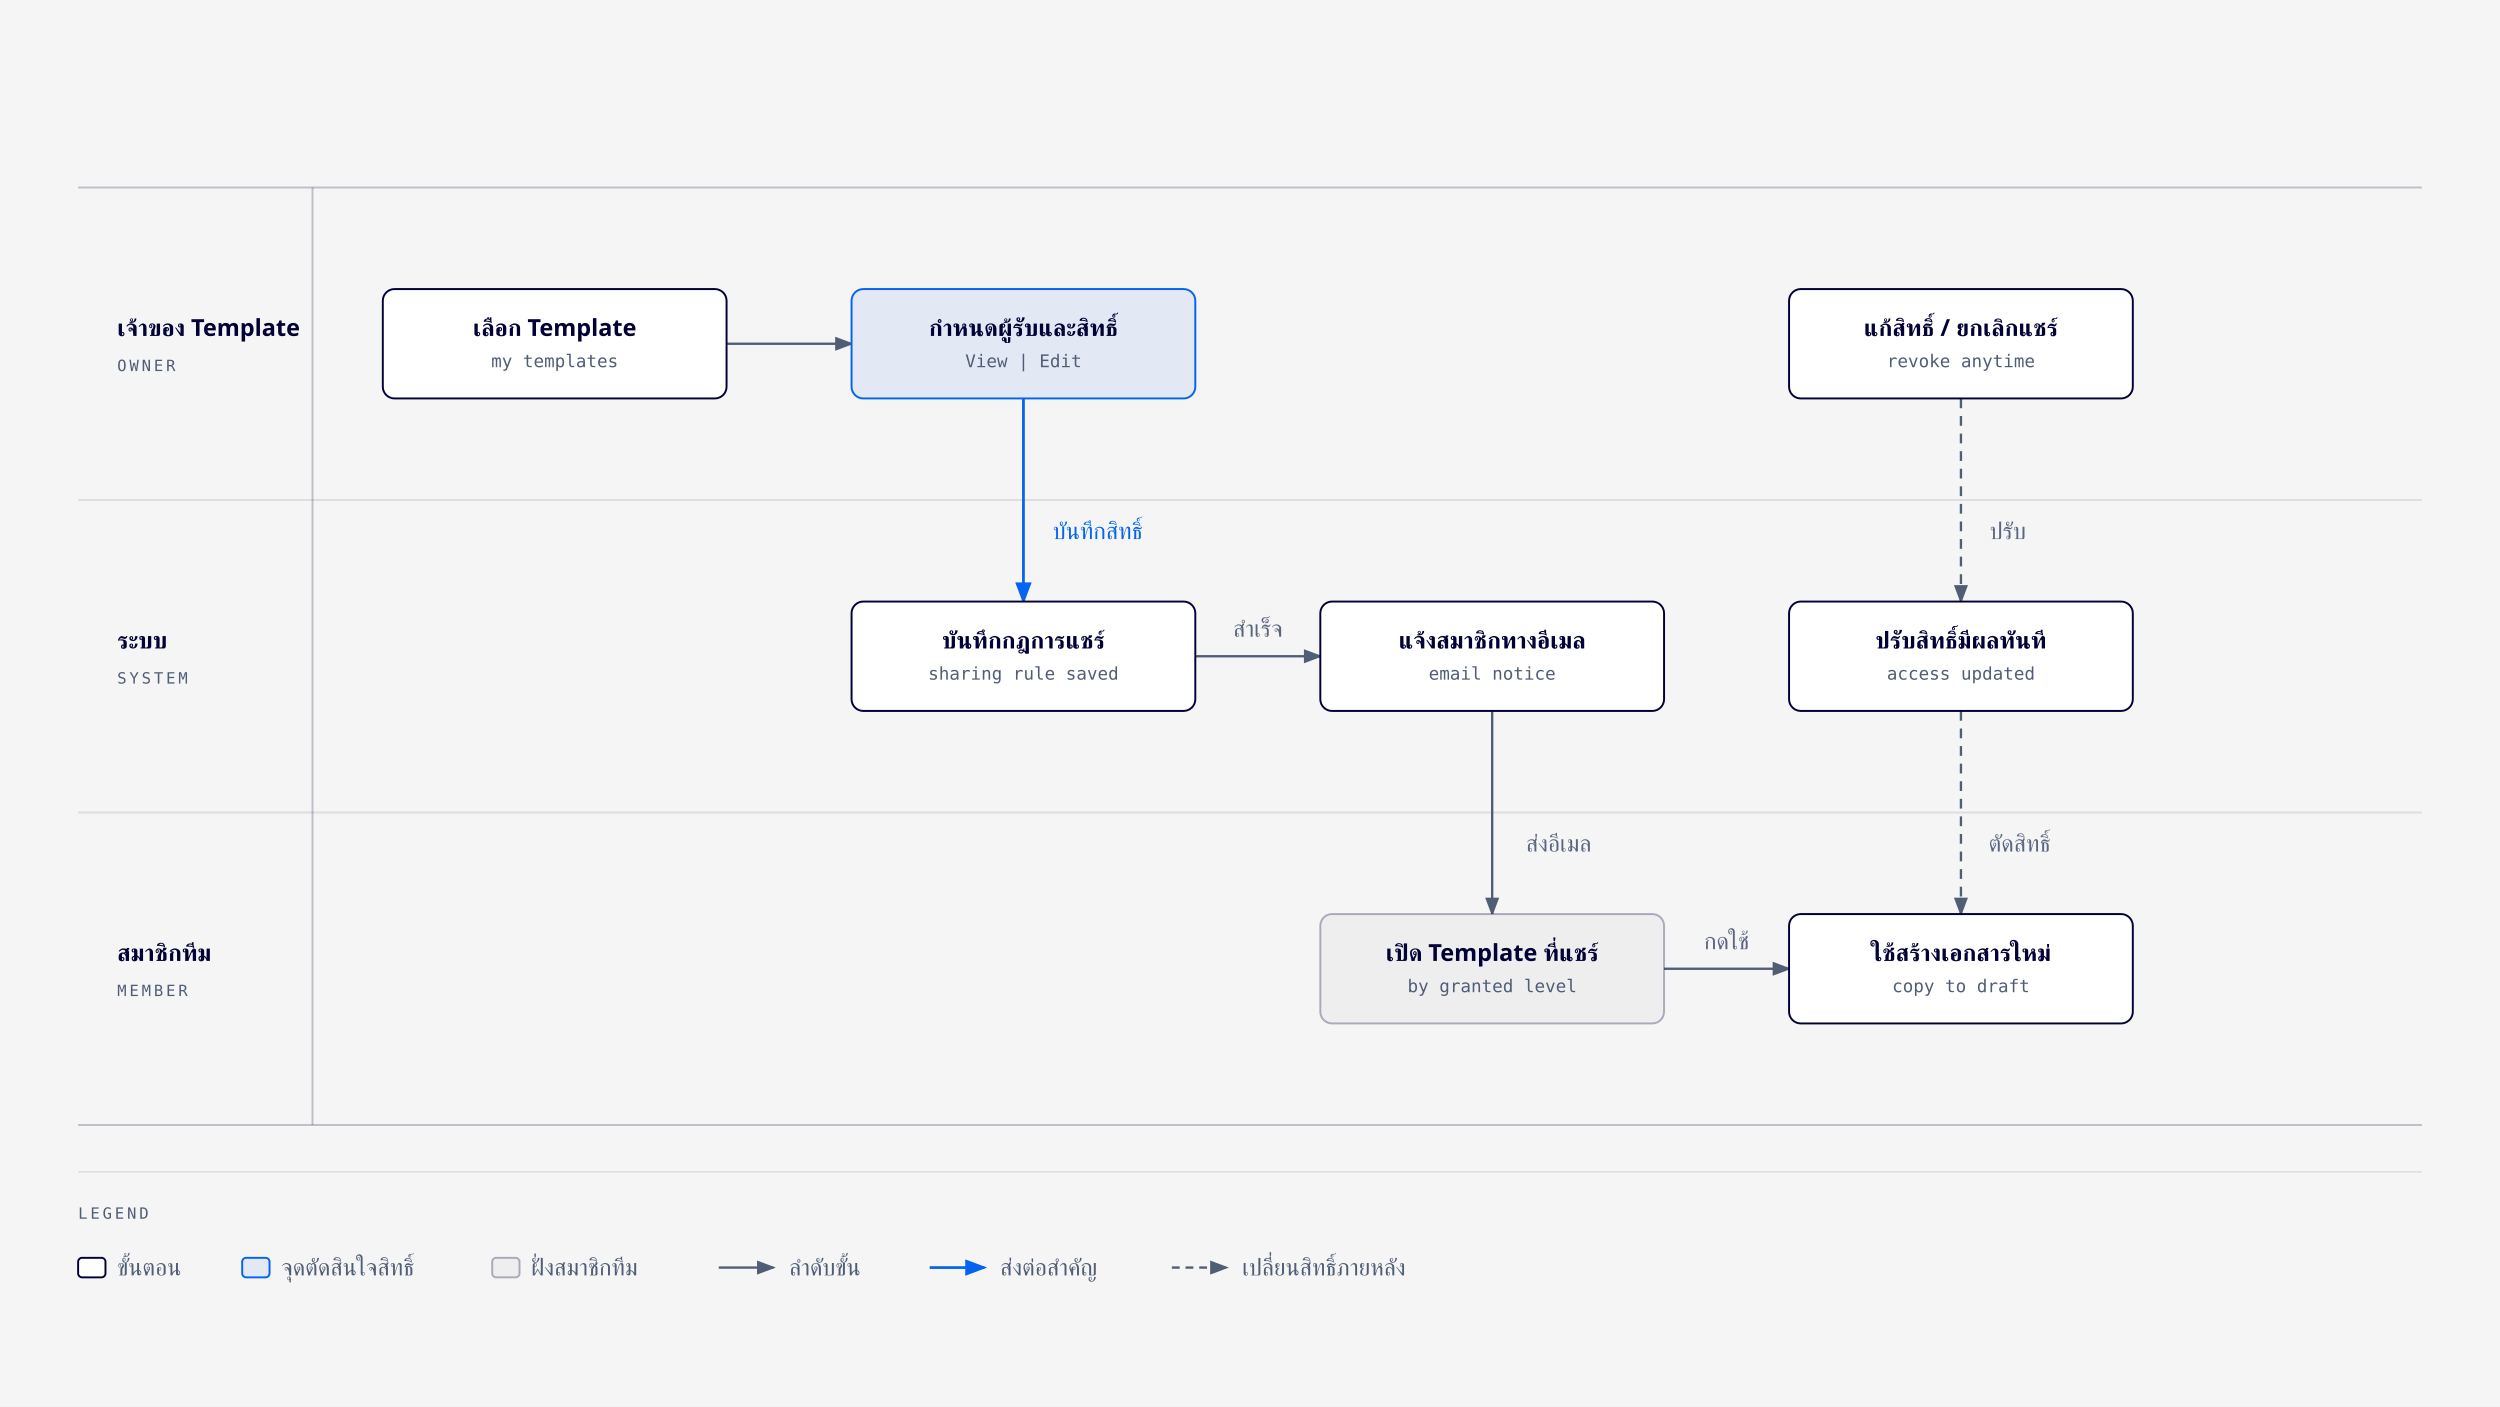
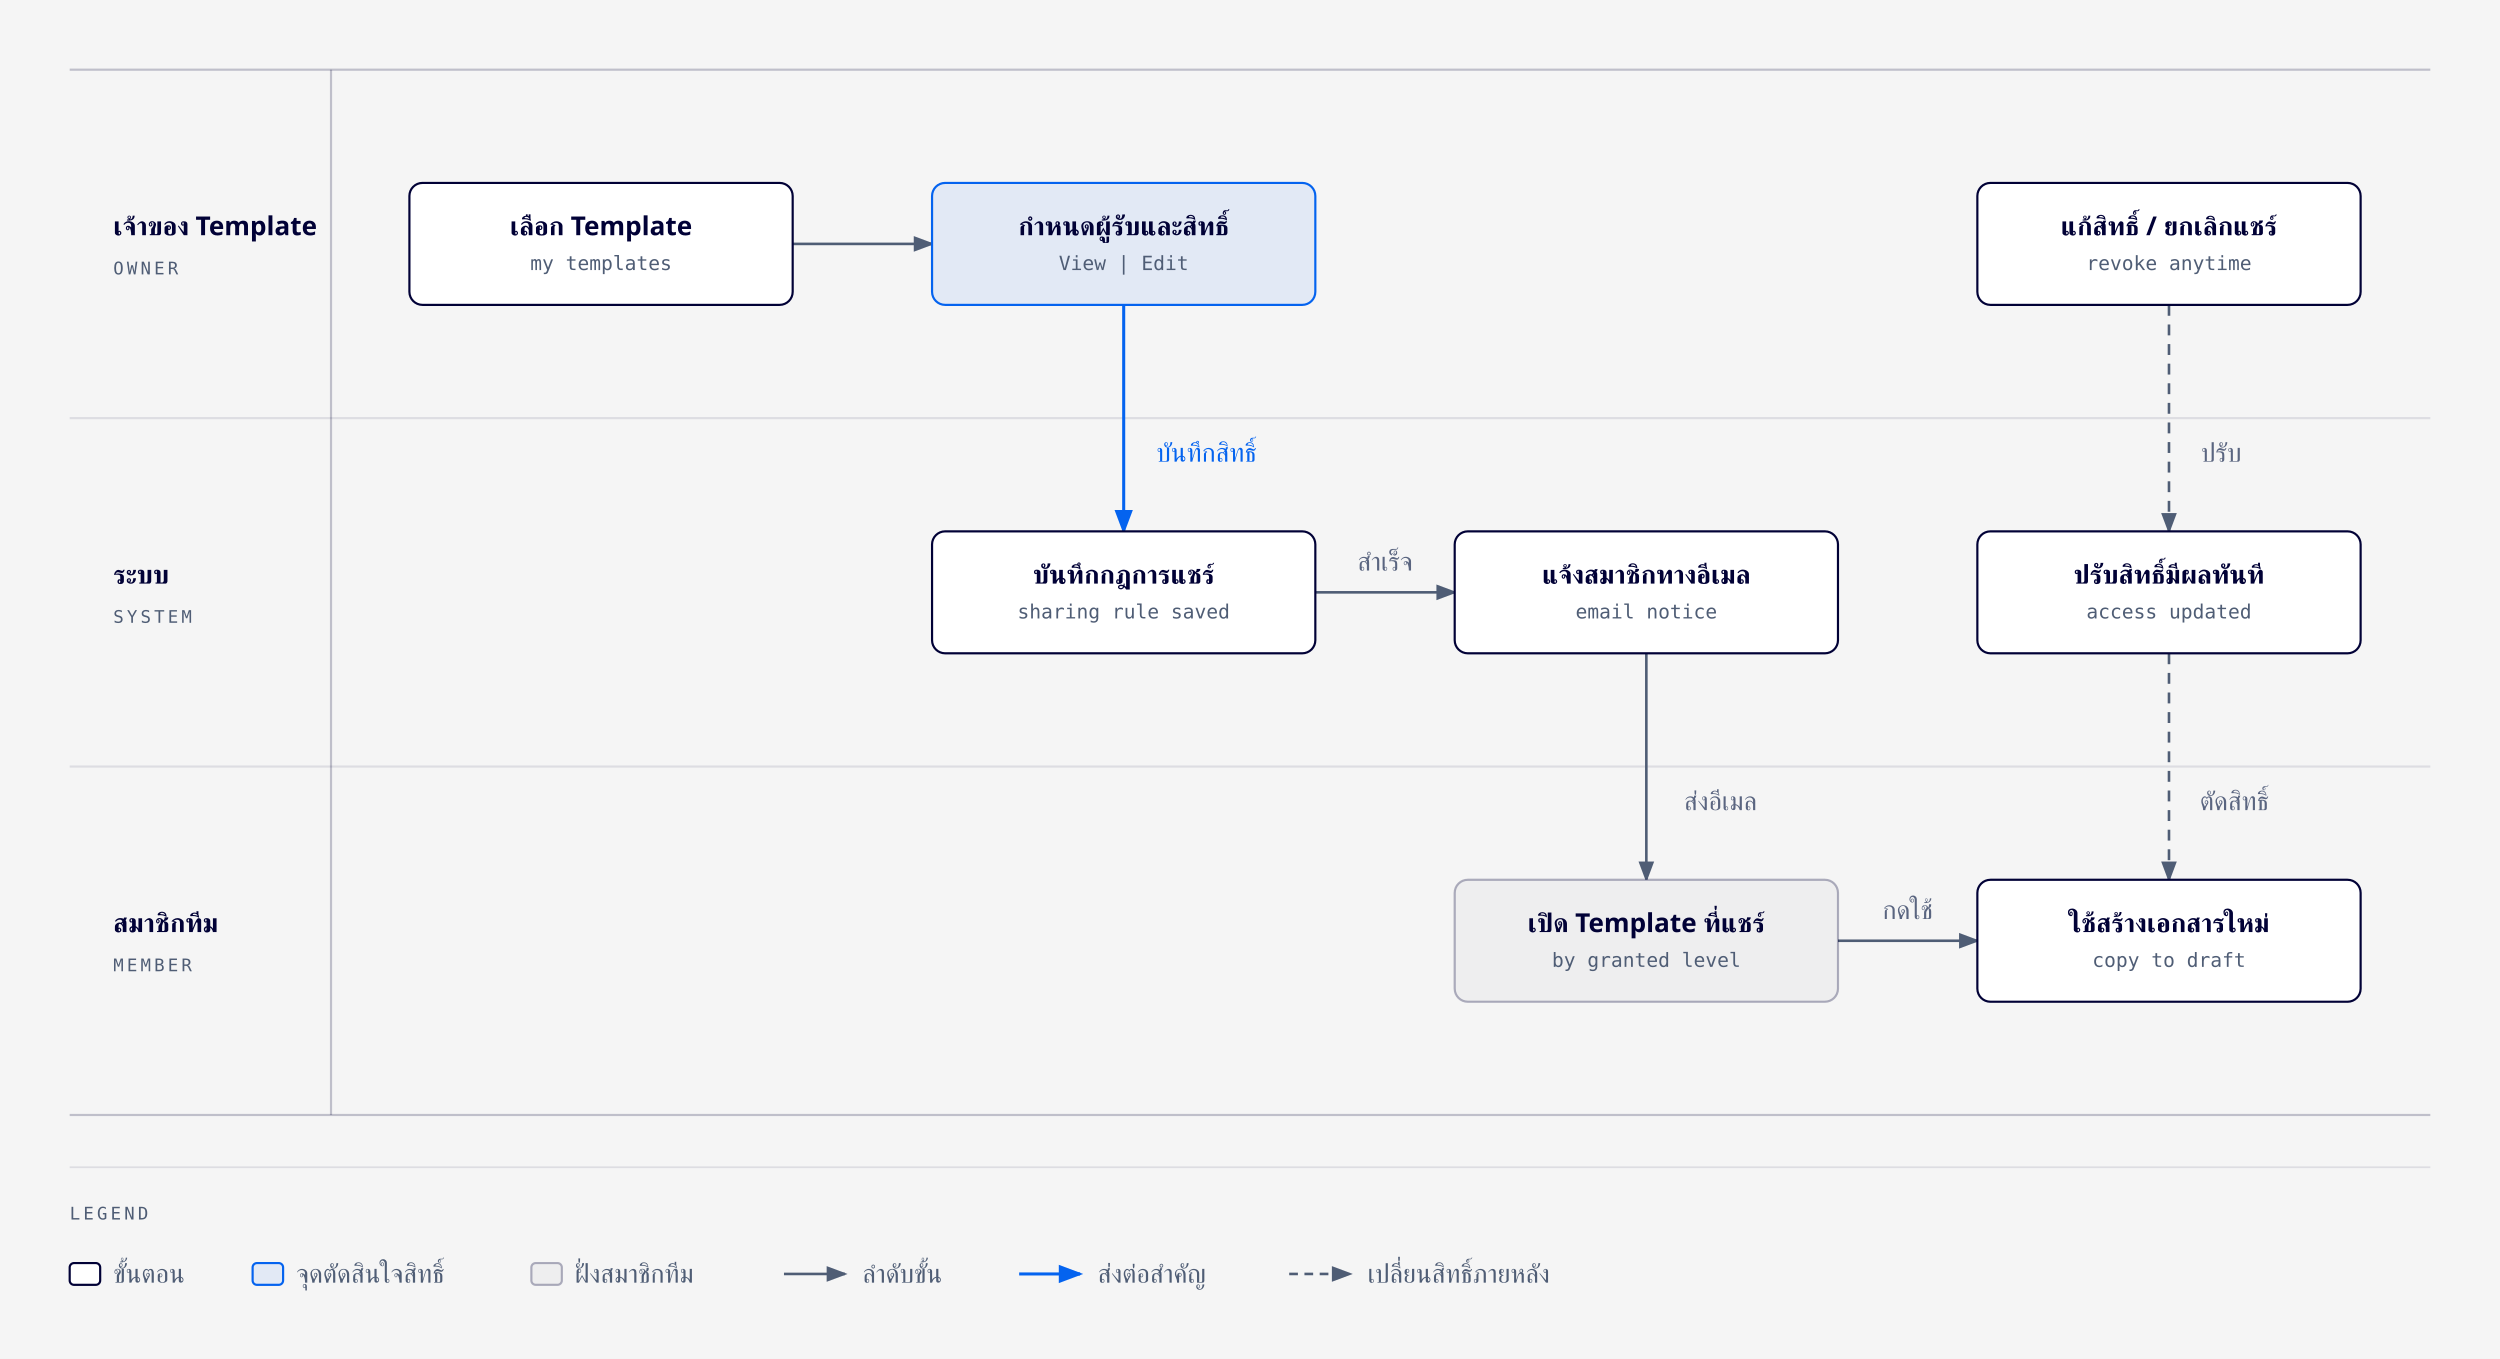
- <svg xmlns="http://www.w3.org/2000/svg" viewBox="0 0 1280 720" width="1280" height="720" role="img" aria-labelledby="template-sharing-title template-sharing-desc">
+ <svg xmlns="http://www.w3.org/2000/svg" viewBox="8 64 1148 624" width="1148" height="624" role="img" aria-labelledby="template-sharing-title template-sharing-desc">
  <defs>
    <marker id="template-sharing-arrow" markerWidth="8" markerHeight="6" refX="7" refY="3" orient="auto">
      <polygon points="0 0, 8 3, 0 6" fill="#4f5d75" />
    </marker>
    <marker id="template-sharing-arrow-accent" markerWidth="8" markerHeight="6" refX="7" refY="3" orient="auto">
      <polygon points="0 0, 8 3, 0 6" fill="#0463EF" />
    </marker>
  </defs>
-   <rect width="100%" height="100%" fill="#f5f5f5" />
-   <line x1="40" y1="96" x2="1240" y2="96" stroke="rgba(1,1,54,0.22)" stroke-width="1" />
-   <line x1="40" y1="256" x2="1240" y2="256" stroke="rgba(1,1,54,0.10)" stroke-width="1" />
-   <line x1="40" y1="416" x2="1240" y2="416" stroke="rgba(1,1,54,0.10)" stroke-width="1" />
-   <line x1="40" y1="576" x2="1240" y2="576" stroke="rgba(1,1,54,0.22)" stroke-width="1" />
+   <rect x="8" y="64" width="1148" height="624" fill="#f5f5f5" />
+   <line x1="40" y1="96" x2="1124" y2="96" stroke="rgba(1,1,54,0.22)" stroke-width="1" />
+   <line x1="40" y1="256" x2="1124" y2="256" stroke="rgba(1,1,54,0.10)" stroke-width="1" />
+   <line x1="40" y1="416" x2="1124" y2="416" stroke="rgba(1,1,54,0.10)" stroke-width="1" />
+   <line x1="40" y1="576" x2="1124" y2="576" stroke="rgba(1,1,54,0.22)" stroke-width="1" />
  <line x1="160" y1="96" x2="160" y2="576" stroke="rgba(1,1,54,0.22)" stroke-width="1" />
  <text x="60" y="172" fill="#010136" font-size="12" font-weight="600" font-family="'Geist', 'IBM Plex Sans Thai', sans-serif">เจ้าของ Template</text>
  <text x="60" y="190" fill="#4f5d75" font-size="8" font-family="'Geist Mono', monospace" letter-spacing="0.18em">OWNER</text>
  <text x="60" y="332" fill="#010136" font-size="12" font-weight="600" font-family="'Geist', 'IBM Plex Sans Thai', sans-serif">ระบบ</text>
  <text x="60" y="350" fill="#4f5d75" font-size="8" font-family="'Geist Mono', monospace" letter-spacing="0.18em">SYSTEM</text>
  <text x="60" y="492" fill="#010136" font-size="12" font-weight="600" font-family="'Geist', 'IBM Plex Sans Thai', sans-serif">สมาชิกทีม</text>
  <text x="60" y="510" fill="#4f5d75" font-size="8" font-family="'Geist Mono', monospace" letter-spacing="0.18em">MEMBER</text>
  <line x1="372" y1="176" x2="436" y2="176" stroke="#4f5d75" stroke-width="1.2" marker-end="url(#template-sharing-arrow)" />
  <line x1="524" y1="204" x2="524" y2="308" stroke="#0463EF" stroke-width="1.4" marker-end="url(#template-sharing-arrow-accent)" />
  <line x1="612" y1="336" x2="676" y2="336" stroke="#4f5d75" stroke-width="1.2" marker-end="url(#template-sharing-arrow)" />
  <line x1="764" y1="364" x2="764" y2="468" stroke="#4f5d75" stroke-width="1.2" marker-end="url(#template-sharing-arrow)" />
  <line x1="852" y1="496" x2="916" y2="496" stroke="#4f5d75" stroke-width="1.2" marker-end="url(#template-sharing-arrow)" />
  <line x1="1004" y1="204" x2="1004" y2="308" stroke="#4f5d75" stroke-width="1.2" stroke-dasharray="5,4" marker-end="url(#template-sharing-arrow)" />
  <line x1="1004" y1="364" x2="1004" y2="468" stroke="#4f5d75" stroke-width="1.2" stroke-dasharray="5,4" marker-end="url(#template-sharing-arrow)" />
  <rect x="532" y="264" width="60" height="16" rx="2" fill="#f5f5f5" />
  <text x="562" y="276" fill="#0463EF" font-size="12" font-weight="500" font-family="'Geist', 'IBM Plex Sans Thai', sans-serif" text-anchor="middle">บันทึกสิทธิ์</text>
  <rect x="622" y="314" width="44" height="16" rx="2" fill="#f5f5f5" />
  <text x="644" y="326" fill="#5a6580" font-size="12" font-weight="500" font-family="'Geist', 'IBM Plex Sans Thai', sans-serif" text-anchor="middle">สำเร็จ</text>
  <rect x="772" y="424" width="52" height="16" rx="2" fill="#f5f5f5" />
  <text x="798" y="436" fill="#5a6580" font-size="12" font-weight="500" font-family="'Geist', 'IBM Plex Sans Thai', sans-serif" text-anchor="middle">ส่งอีเมล</text>
  <rect x="864" y="474" width="40" height="16" rx="2" fill="#f5f5f5" />
  <text x="884" y="486" fill="#5a6580" font-size="12" font-weight="500" font-family="'Geist', 'IBM Plex Sans Thai', sans-serif" text-anchor="middle">กดใช้</text>
  <rect x="1012" y="264" width="32" height="16" rx="2" fill="#f5f5f5" />
  <text x="1028" y="276" fill="#5a6580" font-size="12" font-weight="500" font-family="'Geist', 'IBM Plex Sans Thai', sans-serif" text-anchor="middle">ปรับ</text>
  <rect x="1012" y="424" width="44" height="16" rx="2" fill="#f5f5f5" />
  <text x="1034" y="436" fill="#5a6580" font-size="12" font-weight="500" font-family="'Geist', 'IBM Plex Sans Thai', sans-serif" text-anchor="middle">ตัดสิทธิ์</text>
  <rect x="196" y="148" width="176" height="56" rx="6" fill="#f5f5f5" />
  <rect x="196" y="148" width="176" height="56" rx="6" fill="#ffffff" stroke="#010136" stroke-width="1" />
  <text x="284" y="172" fill="#010136" font-size="12" font-weight="600" font-family="'Geist', 'IBM Plex Sans Thai', sans-serif" text-anchor="middle">เลือก Template</text>
  <text x="284" y="188" fill="#4f5d75" font-size="9" font-family="'Geist Mono', monospace" text-anchor="middle">my templates</text>
  <rect x="436" y="148" width="176" height="56" rx="6" fill="#f5f5f5" />
  <rect x="436" y="148" width="176" height="56" rx="6" fill="rgba(4,99,239,0.08)" stroke="#0463EF" stroke-width="1" />
  <text x="524" y="172" fill="#010136" font-size="12" font-weight="600" font-family="'Geist', 'IBM Plex Sans Thai', sans-serif" text-anchor="middle">กำหนดผู้รับและสิทธิ์</text>
  <text x="524" y="188" fill="#4f5d75" font-size="9" font-family="'Geist Mono', monospace" text-anchor="middle">View | Edit</text>
  <rect x="916" y="148" width="176" height="56" rx="6" fill="#f5f5f5" />
  <rect x="916" y="148" width="176" height="56" rx="6" fill="#ffffff" stroke="#010136" stroke-width="1" />
  <text x="1004" y="172" fill="#010136" font-size="12" font-weight="600" font-family="'Geist', 'IBM Plex Sans Thai', sans-serif" text-anchor="middle">แก้สิทธิ์ / ยกเลิกแชร์</text>
  <text x="1004" y="188" fill="#4f5d75" font-size="9" font-family="'Geist Mono', monospace" text-anchor="middle">revoke anytime</text>
  <rect x="436" y="308" width="176" height="56" rx="6" fill="#f5f5f5" />
  <rect x="436" y="308" width="176" height="56" rx="6" fill="#ffffff" stroke="#010136" stroke-width="1" />
  <text x="524" y="332" fill="#010136" font-size="12" font-weight="600" font-family="'Geist', 'IBM Plex Sans Thai', sans-serif" text-anchor="middle">บันทึกกฎการแชร์</text>
  <text x="524" y="348" fill="#4f5d75" font-size="9" font-family="'Geist Mono', monospace" text-anchor="middle">sharing rule saved</text>
  <rect x="676" y="308" width="176" height="56" rx="6" fill="#f5f5f5" />
  <rect x="676" y="308" width="176" height="56" rx="6" fill="#ffffff" stroke="#010136" stroke-width="1" />
  <text x="764" y="332" fill="#010136" font-size="12" font-weight="600" font-family="'Geist', 'IBM Plex Sans Thai', sans-serif" text-anchor="middle">แจ้งสมาชิกทางอีเมล</text>
  <text x="764" y="348" fill="#4f5d75" font-size="9" font-family="'Geist Mono', monospace" text-anchor="middle">email notice</text>
  <rect x="916" y="308" width="176" height="56" rx="6" fill="#f5f5f5" />
  <rect x="916" y="308" width="176" height="56" rx="6" fill="#ffffff" stroke="#010136" stroke-width="1" />
  <text x="1004" y="332" fill="#010136" font-size="12" font-weight="600" font-family="'Geist', 'IBM Plex Sans Thai', sans-serif" text-anchor="middle">ปรับสิทธิ์มีผลทันที</text>
  <text x="1004" y="348" fill="#4f5d75" font-size="9" font-family="'Geist Mono', monospace" text-anchor="middle">access updated</text>
  <rect x="676" y="468" width="176" height="56" rx="6" fill="#f5f5f5" />
  <rect x="676" y="468" width="176" height="56" rx="6" fill="rgba(1,1,54,0.03)" stroke="rgba(1,1,54,0.30)" stroke-width="1" />
  <text x="764" y="492" fill="#010136" font-size="12" font-weight="600" font-family="'Geist', 'IBM Plex Sans Thai', sans-serif" text-anchor="middle">เปิด Template ที่แชร์</text>
  <text x="764" y="508" fill="#4f5d75" font-size="9" font-family="'Geist Mono', monospace" text-anchor="middle">by granted level</text>
  <rect x="916" y="468" width="176" height="56" rx="6" fill="#f5f5f5" />
  <rect x="916" y="468" width="176" height="56" rx="6" fill="#ffffff" stroke="#010136" stroke-width="1" />
  <text x="1004" y="492" fill="#010136" font-size="12" font-weight="600" font-family="'Geist', 'IBM Plex Sans Thai', sans-serif" text-anchor="middle">ใช้สร้างเอกสารใหม่</text>
  <text x="1004" y="508" fill="#4f5d75" font-size="9" font-family="'Geist Mono', monospace" text-anchor="middle">copy to draft</text>
-   <line x1="40" y1="600" x2="1240" y2="600" stroke="rgba(1,1,54,0.10)" stroke-width="0.8" />
+   <line x1="40" y1="600" x2="1124" y2="600" stroke="rgba(1,1,54,0.10)" stroke-width="0.8" />
  <text x="40" y="624" fill="#4f5d75" font-size="8" font-family="'Geist Mono', monospace" letter-spacing="0.18em">LEGEND</text>
  <rect x="40" y="644" width="14" height="10" rx="2" fill="#ffffff" stroke="#010136" stroke-width="1" />
  <text x="60" y="653" fill="#4f5d75" font-size="12" font-family="'Geist', 'IBM Plex Sans Thai', sans-serif">ขั้นตอน</text>
  <rect x="124" y="644" width="14" height="10" rx="2" fill="rgba(4,99,239,0.08)" stroke="#0463EF" stroke-width="1" />
  <text x="144" y="653" fill="#4f5d75" font-size="12" font-family="'Geist', 'IBM Plex Sans Thai', sans-serif">จุดตัดสินใจสิทธิ์</text>
  <rect x="252" y="644" width="14" height="10" rx="2" fill="rgba(1,1,54,0.03)" stroke="rgba(1,1,54,0.30)" stroke-width="1" />
  <text x="272" y="653" fill="#4f5d75" font-size="12" font-family="'Geist', 'IBM Plex Sans Thai', sans-serif">ฝั่งสมาชิกทีม</text>
  <line x1="368" y1="649" x2="396" y2="649" stroke="#4f5d75" stroke-width="1.2" marker-end="url(#template-sharing-arrow)" />
  <text x="404" y="653" fill="#4f5d75" font-size="12" font-family="'Geist', 'IBM Plex Sans Thai', sans-serif">ลำดับขั้น</text>
  <line x1="476" y1="649" x2="504" y2="649" stroke="#0463EF" stroke-width="1.4" marker-end="url(#template-sharing-arrow-accent)" />
  <text x="512" y="653" fill="#4f5d75" font-size="12" font-family="'Geist', 'IBM Plex Sans Thai', sans-serif">ส่งต่อสำคัญ</text>
  <line x1="600" y1="649" x2="628" y2="649" stroke="#4f5d75" stroke-width="1.2" stroke-dasharray="4,3" marker-end="url(#template-sharing-arrow)" />
  <text x="636" y="653" fill="#4f5d75" font-size="12" font-family="'Geist', 'IBM Plex Sans Thai', sans-serif">เปลี่ยนสิทธิ์ภายหลัง</text>
</svg>
